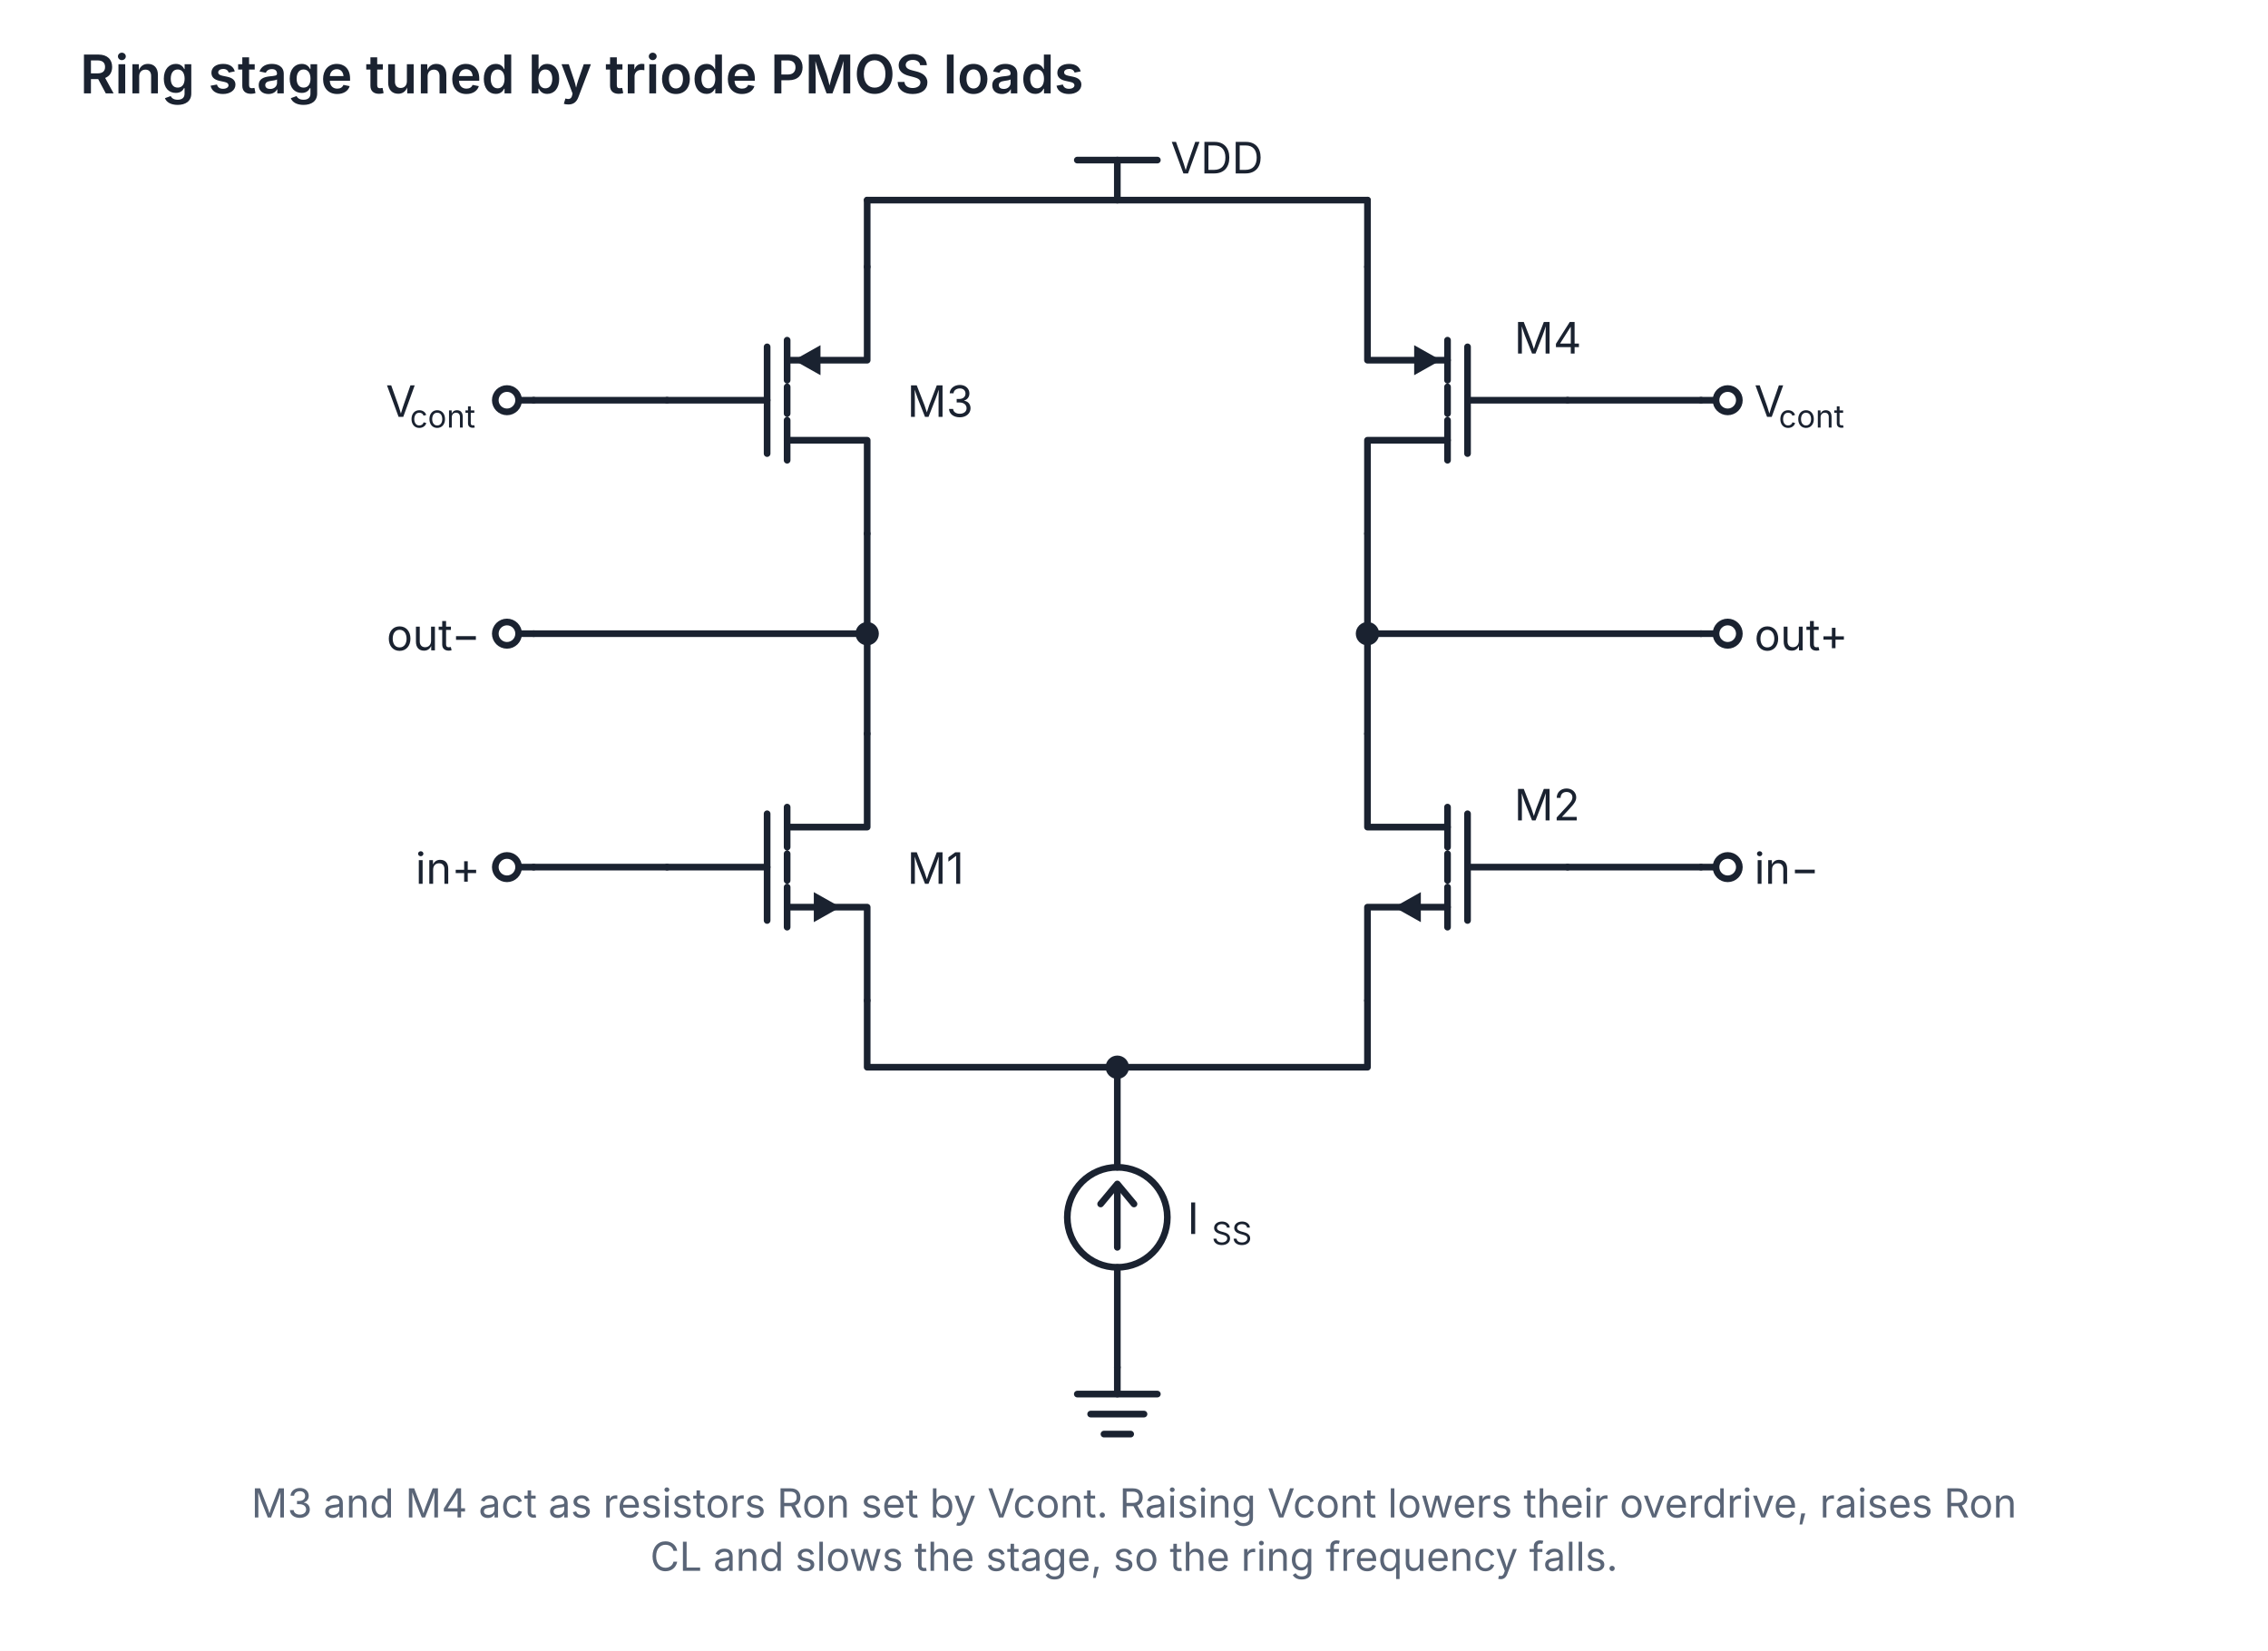
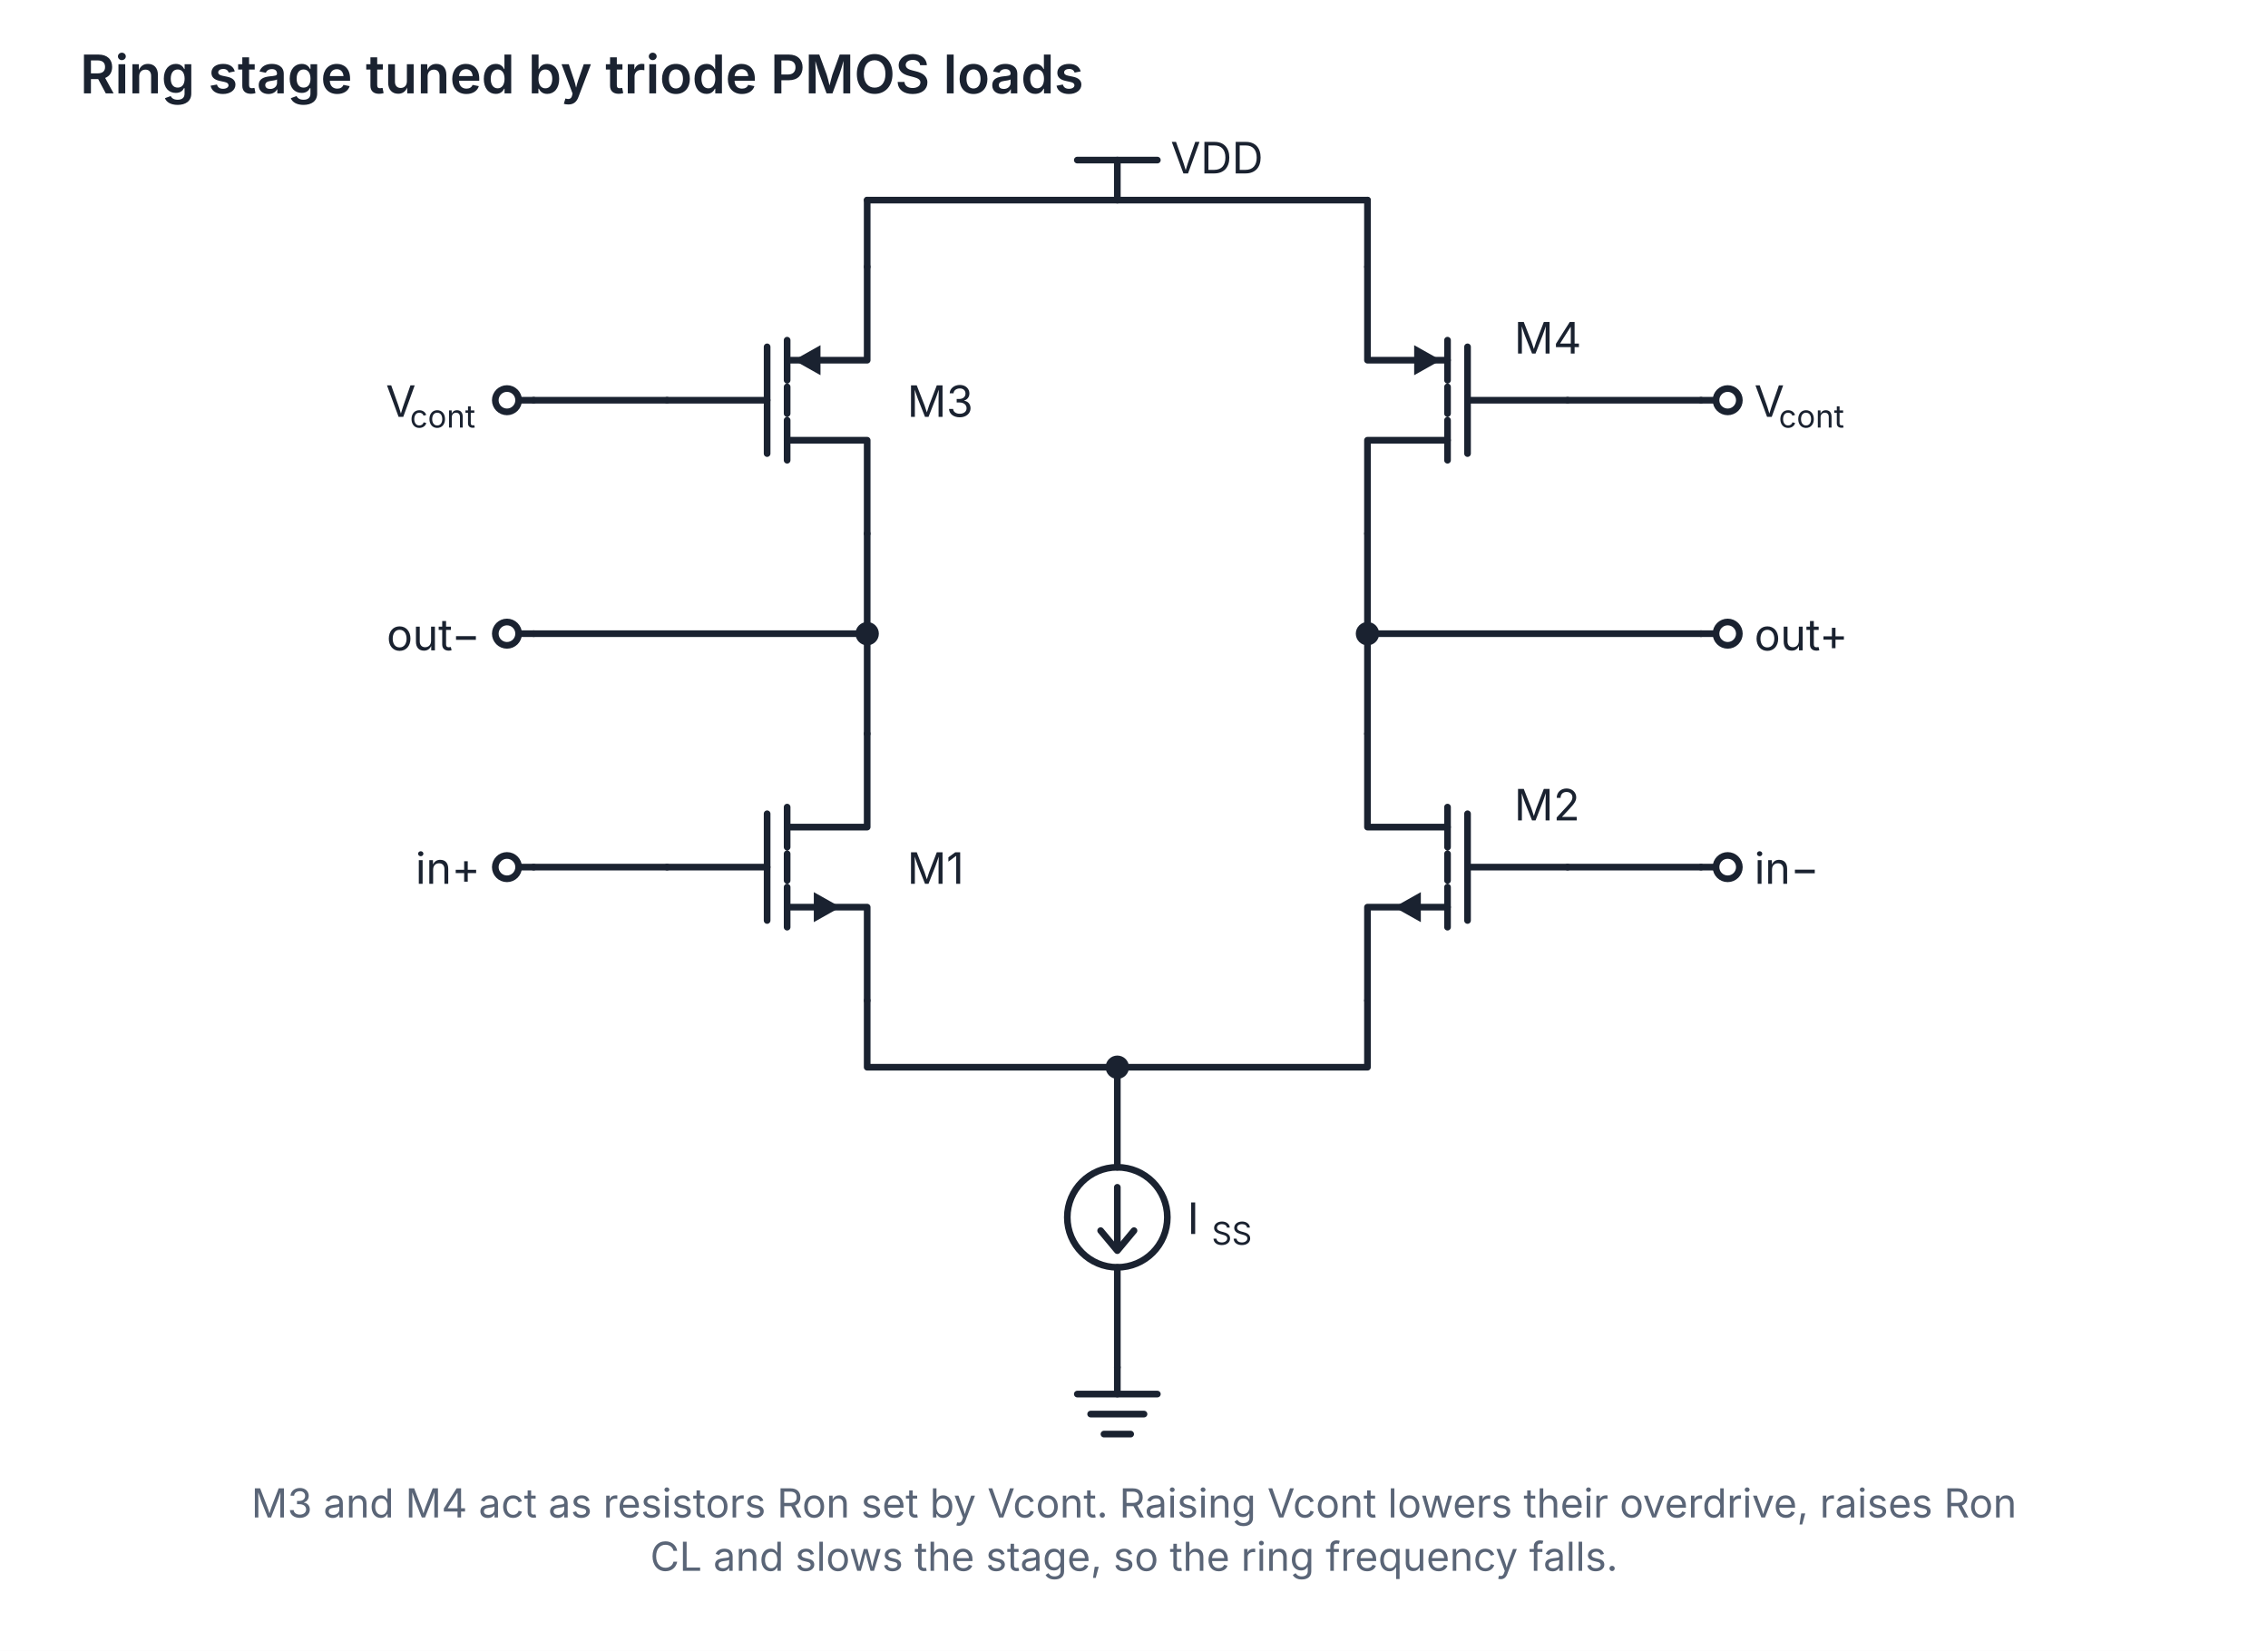
<svg xmlns="http://www.w3.org/2000/svg" viewBox="0 0 680 495" width="680" height="495" font-family="Inter, Segoe UI, system-ui, sans-serif">
  <rect width="680" height="495" fill="#ffffff" />
  <text x="24" y="28" font-size="16" text-anchor="start" fill="#1a2230" font-weight="600">Ring stage tuned by triode PMOS loads</text>
  <path d="M260 60 H410" fill="none" stroke="#1a2230" stroke-width="2" stroke-linejoin="round" stroke-linecap="round" />
  <path d="M335 48 V60" fill="none" stroke="#1a2230" stroke-width="2" stroke-linejoin="round" stroke-linecap="round" />
  <path d="M323 48 H347" fill="none" stroke="#1a2230" stroke-width="2" stroke-linejoin="round" stroke-linecap="round" data-sym="1" />
  <text x="351" y="52" font-size="13" text-anchor="start" fill="#1a2230">VDD</text>
  <path d="M260 60 V80" fill="none" stroke="#1a2230" stroke-width="2" stroke-linejoin="round" stroke-linecap="round" />
  <path d="M410 60 V80" fill="none" stroke="#1a2230" stroke-width="2" stroke-linejoin="round" stroke-linecap="round" />
  <path d="M200 120 H230" fill="none" stroke="#1a2230" stroke-width="2" stroke-linejoin="round" stroke-linecap="round" />
  <path d="M230 104 V136" fill="none" stroke="#1a2230" stroke-width="2" stroke-linejoin="round" stroke-linecap="round" data-sym="1" />
  <path d="M236 102 V114 M236 116 V124 M236 126 V138" fill="none" stroke="#1a2230" stroke-width="2" stroke-linejoin="round" stroke-linecap="round" data-sym="1" />
  <path d="M236 108 H260 V80" fill="none" stroke="#1a2230" stroke-width="2" stroke-linejoin="round" stroke-linecap="round" />
  <path d="M236 132 H260 V160" fill="none" stroke="#1a2230" stroke-width="2" stroke-linejoin="round" stroke-linecap="round" />
  <path d="M238 108 L246 103.5 V112.5 z" fill="#1a2230" />
  <text x="272" y="125" font-size="13" text-anchor="start" fill="#1a2230">M3</text>
  <path d="M470 120 H440" fill="none" stroke="#1a2230" stroke-width="2" stroke-linejoin="round" stroke-linecap="round" />
  <path d="M440 104 V136" fill="none" stroke="#1a2230" stroke-width="2" stroke-linejoin="round" stroke-linecap="round" data-sym="1" />
  <path d="M434 102 V114 M434 116 V124 M434 126 V138" fill="none" stroke="#1a2230" stroke-width="2" stroke-linejoin="round" stroke-linecap="round" data-sym="1" />
  <path d="M434 108 H410 V80" fill="none" stroke="#1a2230" stroke-width="2" stroke-linejoin="round" stroke-linecap="round" />
  <path d="M434 132 H410 V160" fill="none" stroke="#1a2230" stroke-width="2" stroke-linejoin="round" stroke-linecap="round" />
  <path d="M432 108 L424 103.5 V112.5 z" fill="#1a2230" />
  <text x="454" y="106" font-size="13" text-anchor="start" fill="#1a2230">M4</text>
  <path d="M200 120 H160" fill="none" stroke="#1a2230" stroke-width="2" stroke-linejoin="round" stroke-linecap="round" />
  <path d="M155.5 120 H160" fill="none" stroke="#1a2230" stroke-width="2" stroke-linejoin="round" stroke-linecap="round" />
  <circle cx="152" cy="120" r="3.5" fill="#ffffff" stroke="#1a2230" stroke-width="2" />
  <text x="115.7" y="125" font-size="13" text-anchor="start" fill="#1a2230" xml:space="preserve">V</text>
  <text x="122.9" y="128.2" font-size="9.4" text-anchor="start" fill="#1a2230" xml:space="preserve">cont</text>
  <path d="M470 120 H510" fill="none" stroke="#1a2230" stroke-width="2" stroke-linejoin="round" stroke-linecap="round" />
  <path d="M510 120 H514.5" fill="none" stroke="#1a2230" stroke-width="2" stroke-linejoin="round" stroke-linecap="round" />
  <circle cx="518" cy="120" r="3.5" fill="#ffffff" stroke="#1a2230" stroke-width="2" />
  <text x="526.0" y="125" font-size="13" text-anchor="start" fill="#1a2230" xml:space="preserve">V</text>
  <text x="533.3" y="128.2" font-size="9.4" text-anchor="start" fill="#1a2230" xml:space="preserve">cont</text>
  <path d="M260 160 V220" fill="none" stroke="#1a2230" stroke-width="2" stroke-linejoin="round" stroke-linecap="round" />
  <path d="M410 160 V220" fill="none" stroke="#1a2230" stroke-width="2" stroke-linejoin="round" stroke-linecap="round" />
  <circle cx="260" cy="190" r="3.5" fill="#1a2230" />
  <circle cx="410" cy="190" r="3.5" fill="#1a2230" />
  <path d="M260 190 H160" fill="none" stroke="#1a2230" stroke-width="2" stroke-linejoin="round" stroke-linecap="round" />
  <path d="M155.5 190 H160" fill="none" stroke="#1a2230" stroke-width="2" stroke-linejoin="round" stroke-linecap="round" />
  <circle cx="152" cy="190" r="3.5" fill="#ffffff" stroke="#1a2230" stroke-width="2" />
  <text x="144" y="195" font-size="13" text-anchor="end" fill="#1a2230">out−</text>
  <path d="M410 190 H510" fill="none" stroke="#1a2230" stroke-width="2" stroke-linejoin="round" stroke-linecap="round" />
  <path d="M510 190 H514.5" fill="none" stroke="#1a2230" stroke-width="2" stroke-linejoin="round" stroke-linecap="round" />
  <circle cx="518" cy="190" r="3.5" fill="#ffffff" stroke="#1a2230" stroke-width="2" />
  <text x="526" y="195" font-size="13" text-anchor="start" fill="#1a2230">out+</text>
  <path d="M200 260 H230" fill="none" stroke="#1a2230" stroke-width="2" stroke-linejoin="round" stroke-linecap="round" />
  <path d="M230 244 V276" fill="none" stroke="#1a2230" stroke-width="2" stroke-linejoin="round" stroke-linecap="round" data-sym="1" />
  <path d="M236 242 V254 M236 256 V264 M236 266 V278" fill="none" stroke="#1a2230" stroke-width="2" stroke-linejoin="round" stroke-linecap="round" data-sym="1" />
  <path d="M236 248 H260 V220" fill="none" stroke="#1a2230" stroke-width="2" stroke-linejoin="round" stroke-linecap="round" />
  <path d="M236 272 H260 V300" fill="none" stroke="#1a2230" stroke-width="2" stroke-linejoin="round" stroke-linecap="round" />
  <path d="M252 272 L244 267.5 V276.5 z" fill="#1a2230" />
  <text x="272" y="265" font-size="13" text-anchor="start" fill="#1a2230">M1</text>
  <path d="M470 260 H440" fill="none" stroke="#1a2230" stroke-width="2" stroke-linejoin="round" stroke-linecap="round" />
  <path d="M440 244 V276" fill="none" stroke="#1a2230" stroke-width="2" stroke-linejoin="round" stroke-linecap="round" data-sym="1" />
  <path d="M434 242 V254 M434 256 V264 M434 266 V278" fill="none" stroke="#1a2230" stroke-width="2" stroke-linejoin="round" stroke-linecap="round" data-sym="1" />
  <path d="M434 248 H410 V220" fill="none" stroke="#1a2230" stroke-width="2" stroke-linejoin="round" stroke-linecap="round" />
  <path d="M434 272 H410 V300" fill="none" stroke="#1a2230" stroke-width="2" stroke-linejoin="round" stroke-linecap="round" />
  <path d="M418 272 L426 267.5 V276.5 z" fill="#1a2230" />
  <text x="454" y="246" font-size="13" text-anchor="start" fill="#1a2230">M2</text>
  <path d="M200 260 H160" fill="none" stroke="#1a2230" stroke-width="2" stroke-linejoin="round" stroke-linecap="round" />
  <path d="M155.5 260 H160" fill="none" stroke="#1a2230" stroke-width="2" stroke-linejoin="round" stroke-linecap="round" />
  <circle cx="152" cy="260" r="3.5" fill="#ffffff" stroke="#1a2230" stroke-width="2" />
  <text x="144" y="265" font-size="13" text-anchor="end" fill="#1a2230">in+</text>
  <path d="M470 260 H510" fill="none" stroke="#1a2230" stroke-width="2" stroke-linejoin="round" stroke-linecap="round" />
  <path d="M510 260 H514.5" fill="none" stroke="#1a2230" stroke-width="2" stroke-linejoin="round" stroke-linecap="round" />
  <circle cx="518" cy="260" r="3.5" fill="#ffffff" stroke="#1a2230" stroke-width="2" />
  <text x="526" y="265" font-size="13" text-anchor="start" fill="#1a2230">in−</text>
  <path d="M260 300 V320 H410 V300" fill="none" stroke="#1a2230" stroke-width="2" stroke-linejoin="round" stroke-linecap="round" />
  <circle cx="335" cy="320" r="3.5" fill="#1a2230" />
  <circle cx="335" cy="365" r="15" fill="#ffffff" stroke="#1a2230" stroke-width="2" />
-   <path d="M335 374 V356" fill="none" stroke="#1a2230" stroke-width="2" stroke-linejoin="round" stroke-linecap="round" data-sym="1" />
-   <path d="M330 361 L335 355 L340 361" fill="none" stroke="#1a2230" stroke-width="2" stroke-linejoin="round" stroke-linecap="round" data-sym="1" />
+   <path d="M335 356 V374" fill="none" stroke="#1a2230" stroke-width="2" stroke-linejoin="round" stroke-linecap="round" data-sym="1" />
+   <path d="M330 369 L335 375 L340 369" fill="none" stroke="#1a2230" stroke-width="2" stroke-linejoin="round" stroke-linecap="round" data-sym="1" />
  <path d="M335 320 V350" fill="none" stroke="#1a2230" stroke-width="2" stroke-linejoin="round" stroke-linecap="round" />
  <path d="M335 380 V410" fill="none" stroke="#1a2230" stroke-width="2" stroke-linejoin="round" stroke-linecap="round" />
  <text x="356.0" y="370" font-size="13" text-anchor="start" fill="#1a2230" xml:space="preserve">I</text>
  <text x="363.3" y="373.2" font-size="9.4" text-anchor="start" fill="#1a2230" xml:space="preserve">SS</text>
  <path d="M335 410 V418" fill="none" stroke="#1a2230" stroke-width="2" stroke-linejoin="round" stroke-linecap="round" />
  <path d="M323 418 H347 M327 424 H343 M331 430 H339" fill="none" stroke="#1a2230" stroke-width="2" stroke-linejoin="round" stroke-linecap="round" data-sym="1" />
  <text x="340.0" y="455" font-size="12" text-anchor="middle" fill="#5a6577">M3 and M4 act as resistors Ron set by Vcont. Raising Vcont lowers their overdrive, raises Ron</text>
  <text x="340.0" y="471" font-size="12" text-anchor="middle" fill="#5a6577">CL and slows the stage, so the ring frequency falls.</text>
</svg>
